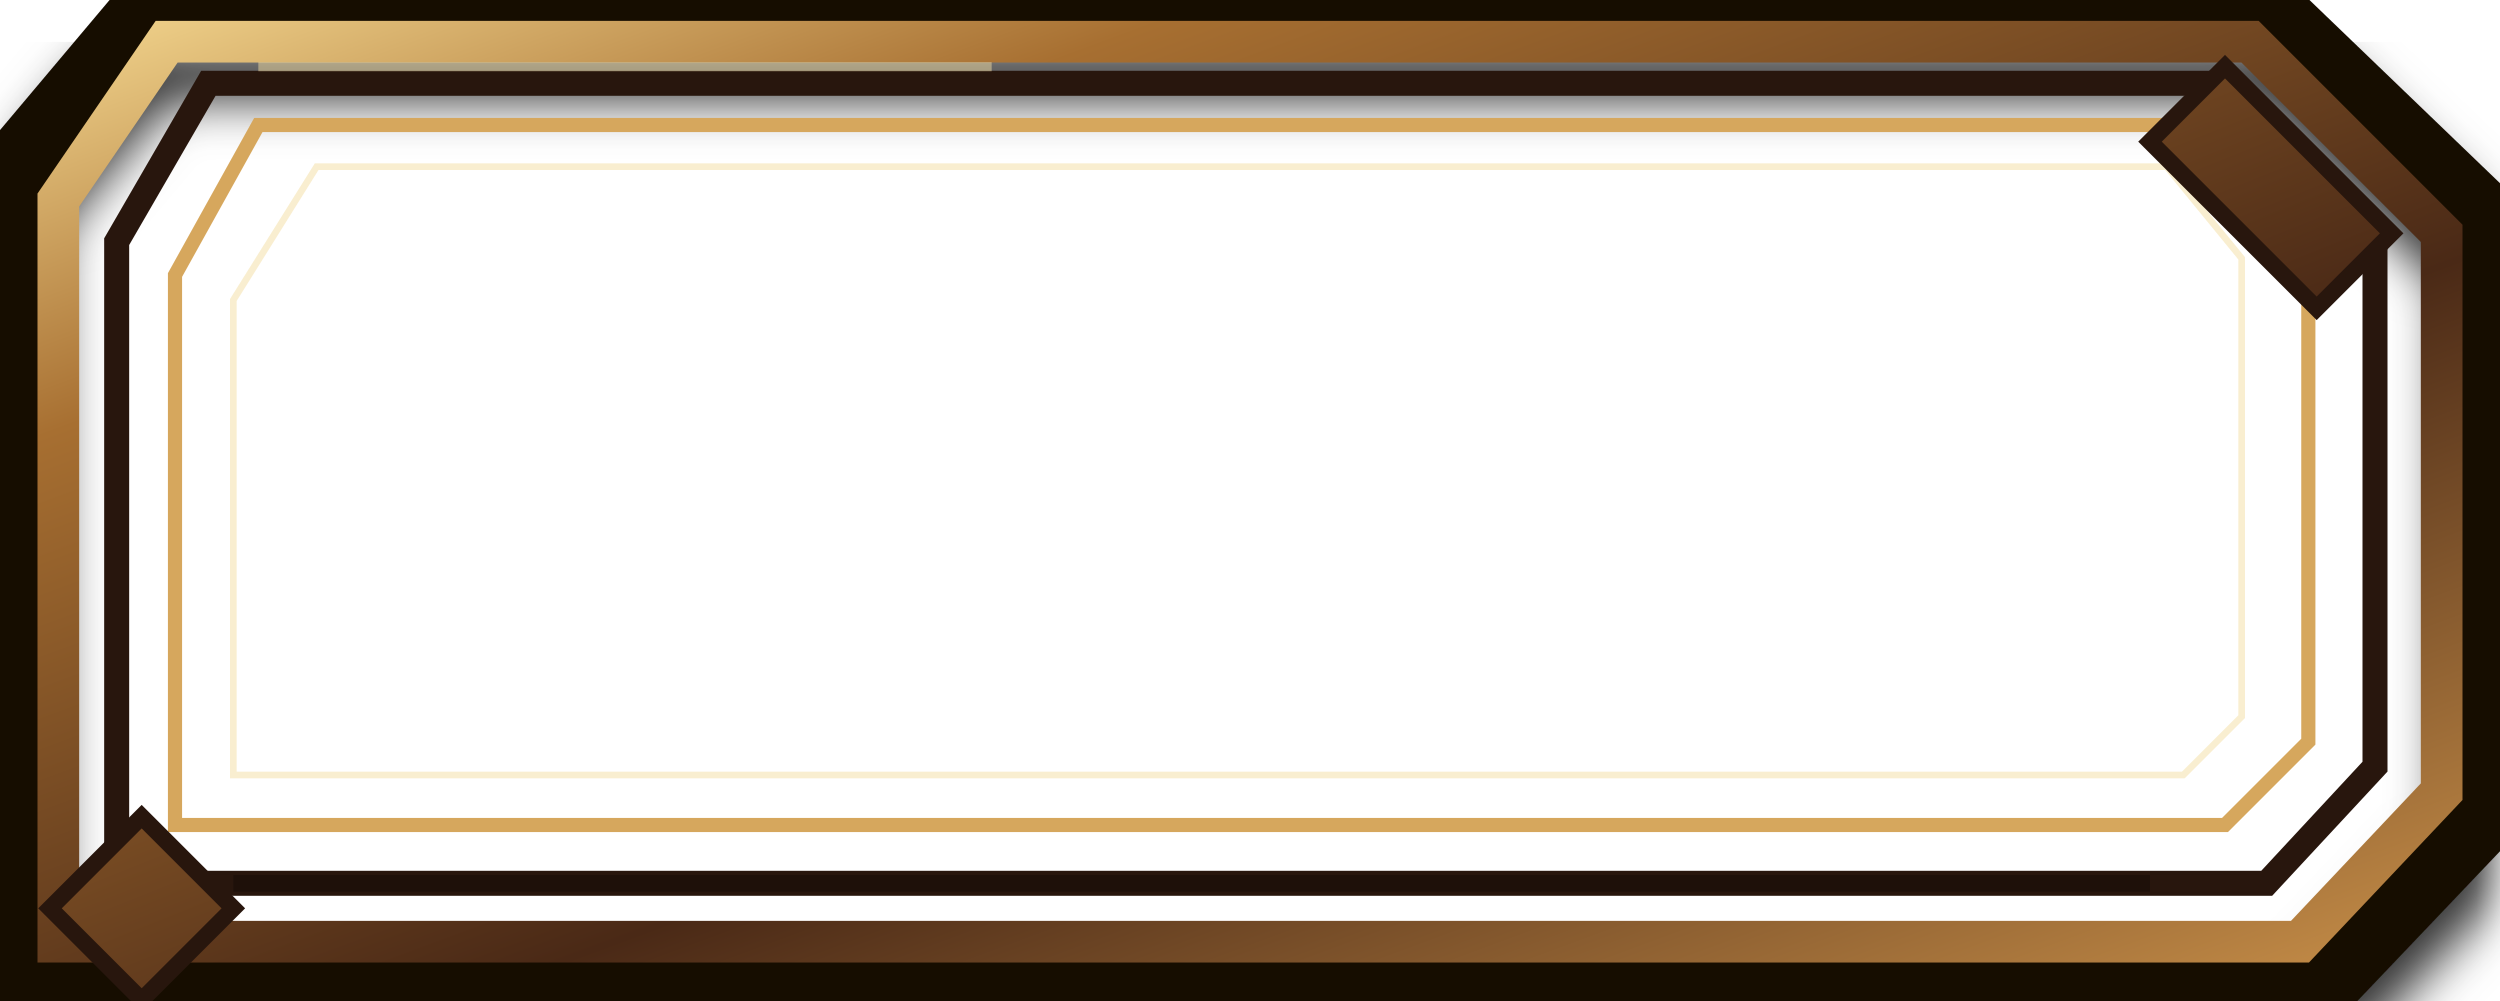
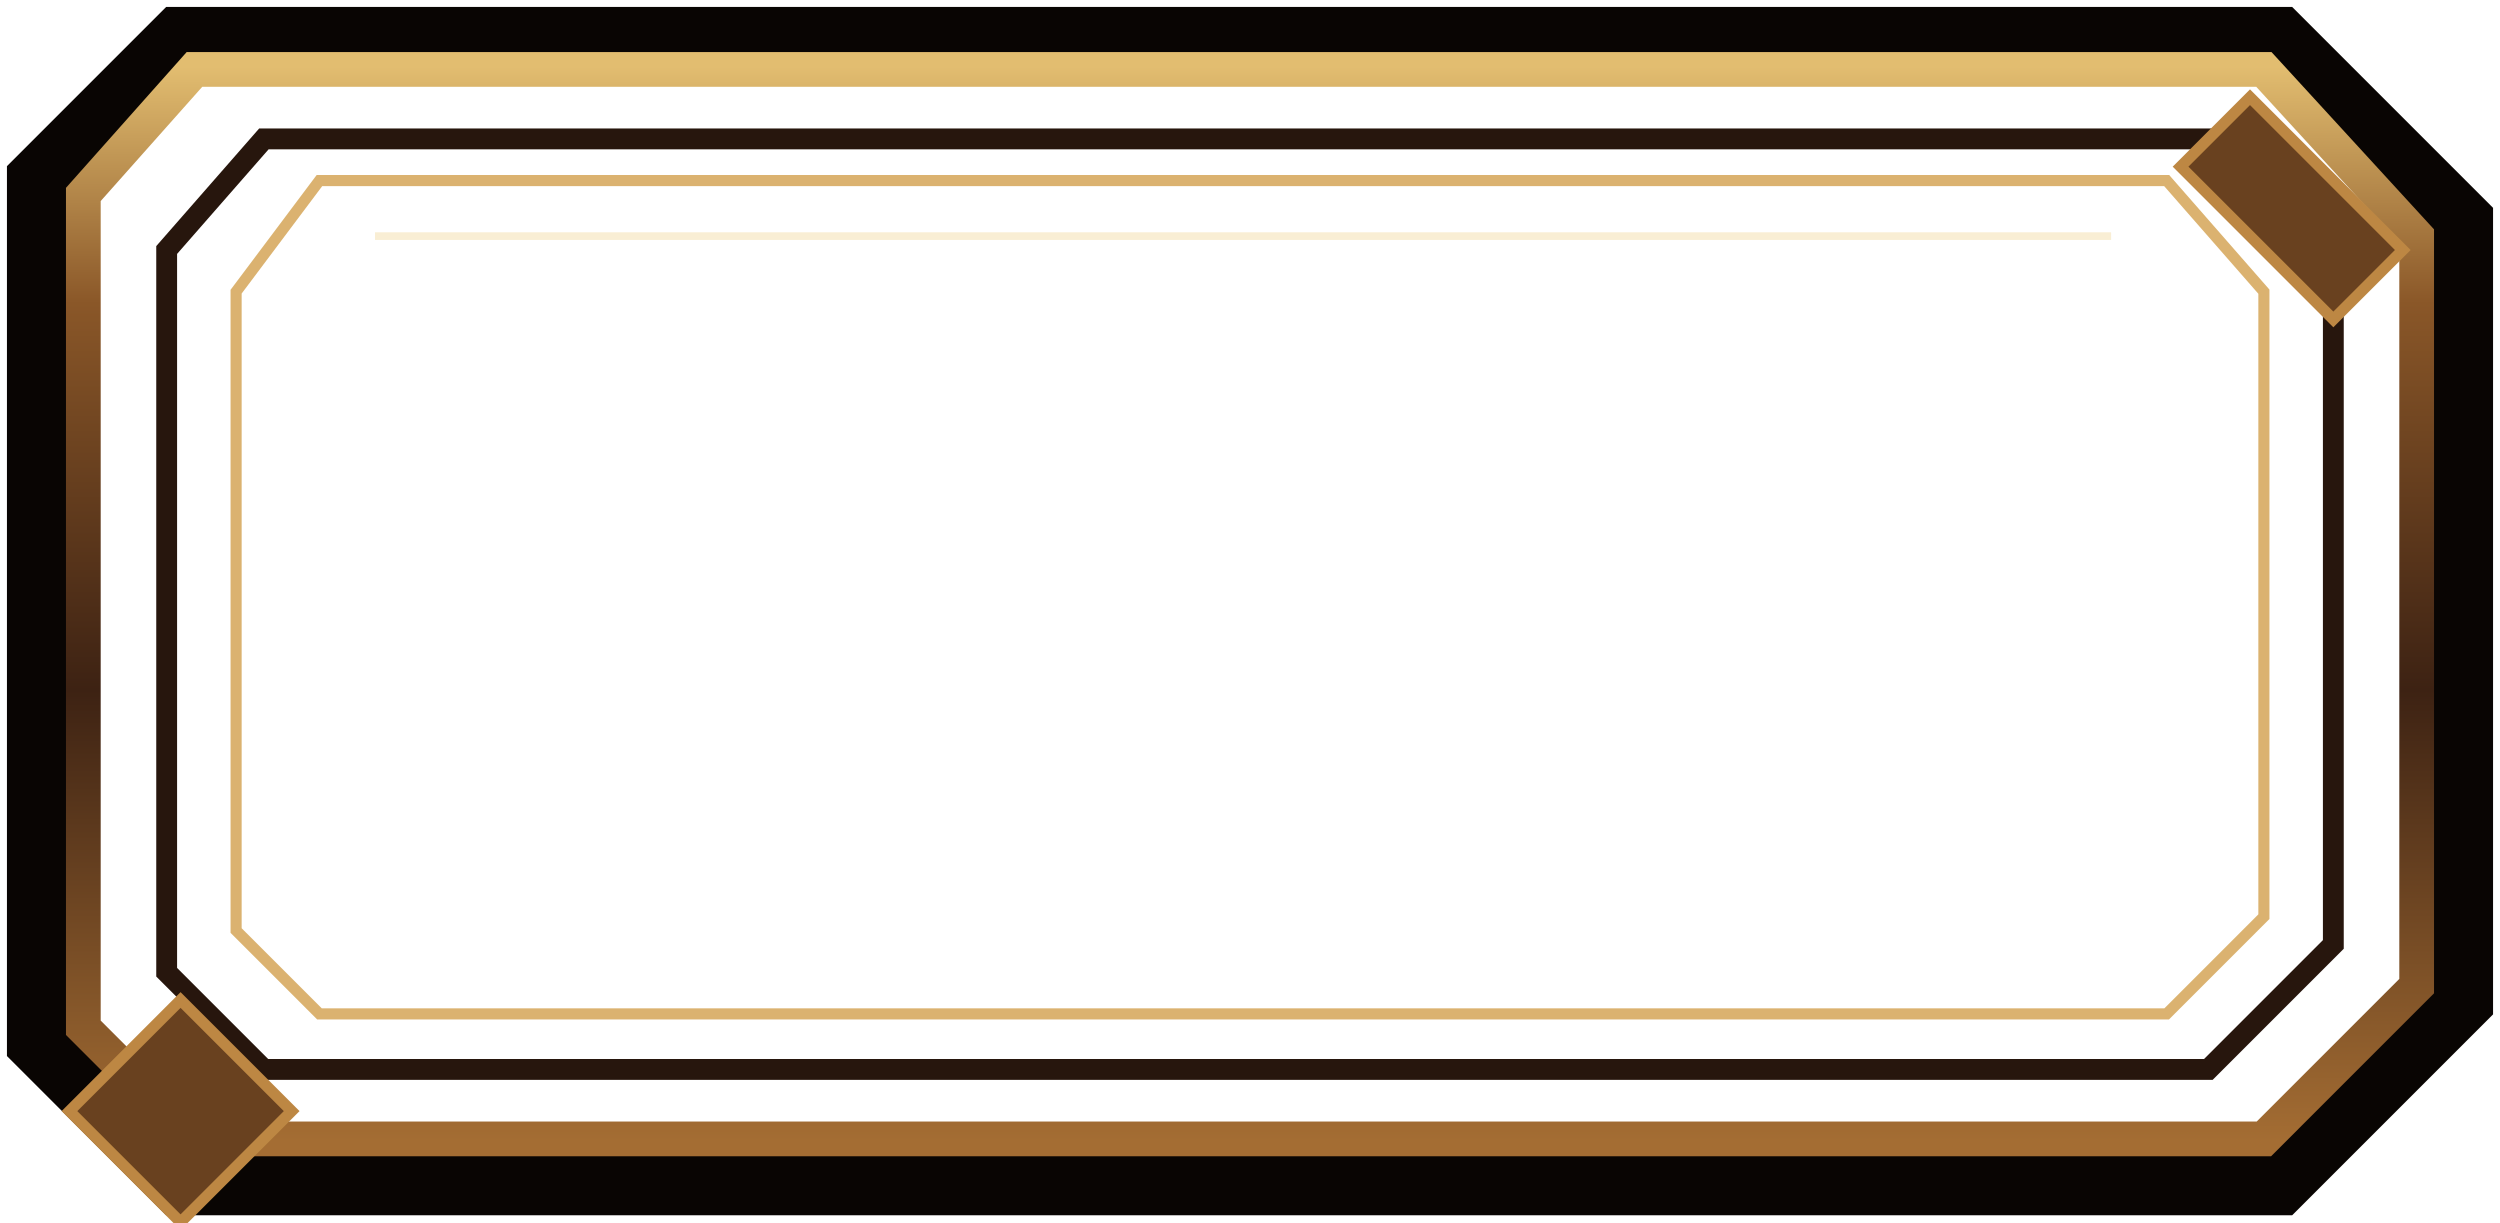
- <svg xmlns="http://www.w3.org/2000/svg" viewBox="0 0 300 120" fill="none" preserveAspectRatio="none">
+ <svg xmlns="http://www.w3.org/2000/svg" viewBox="0 0 180 88" fill="none" preserveAspectRatio="none">
  <defs>
-     <linearGradient id="m" x1="0" y1="0" x2="1" y2="1">
-       <stop stop-color="#f0d28b" />
-       <stop offset=".22" stop-color="#a76f31" />
-       <stop offset=".62" stop-color="#4a2916" />
-       <stop offset="1" stop-color="#c48c47" />
+     <linearGradient id="edge" x1="0" y1="0" x2="0" y2="1">
+       <stop stop-color="#e2bd70" />
+       <stop offset=".22" stop-color="#8a5728" />
+       <stop offset=".58" stop-color="#3d2213" />
+       <stop offset="1" stop-color="#a46d33" />
    </linearGradient>
-     <filter id="s" x="-8%" y="-20%" width="120%" height="150%">
-       <feDropShadow dx="0" dy="5" stdDeviation="3" flood-color="#070301" flood-opacity=".82" />
-     </filter>
  </defs>
-   <path d="M18 2h254l26 25v70l-20 21H2V21L18 2z" stroke="#140a06" stroke-width="10" filter="url(#s)" />
-   <path d="M20 5h250l23 23v67l-17 18H7V24L20 5z" stroke="url(#m)" stroke-width="5" />
-   <path d="M25 10h242l18 19v63l-13 14H14V29l11-19z" stroke="#28160d" stroke-width="3" />
-   <path d="M31 15h233l13 15v59l-10 10H21V33l10-18z" stroke="#d6a75d" stroke-width="1.7" />
-   <path d="M38 20h222l9 11v55l-7 7H28V36l10-16z" stroke="#f2dc9d" stroke-width=".8" opacity=".48" />
-   <path d="M267 8l20 20-9 9-20-20 9-9zM17 98l11 11-11 11-11-11 11-11z" fill="url(#m)" stroke="#28160d" stroke-width="2" />
-   <path d="M31 8h88" stroke="#f6dfa4" stroke-width="1.1" opacity=".48" />
-   <path d="M28 106h230" stroke="#1a0d07" stroke-width="2" opacity=".7" />
+   <path d="M13 3h151l13 13v56l-13 13H13L3 75V13L13 3Z" stroke="#090503" stroke-width="5" />
+   <path d="M14 5h149l11 12v54l-11 11H14L6 74V14l8-9Z" stroke="url(#edge)" stroke-width="2.5" />
+   <path d="M19 10h140l9 9v49l-9 9H19l-7-7V18l7-8Z" stroke="#27160d" stroke-width="1.5" />
+   <path d="M23 13h133l7 8v45l-7 7H23l-6-6V21l6-8Z" stroke="#d7aa60" stroke-width=".8" opacity=".9" />
+   <path d="M27 17h125" stroke="#f0d28d" stroke-width=".55" opacity=".38" />
+   <path d="M162 7l11 11-5 5-11-11 5-5ZM13 72l8 8-8 8-8-8 8-8Z" fill="#69411f" stroke="#bd8743" stroke-width=".8" />
</svg>
